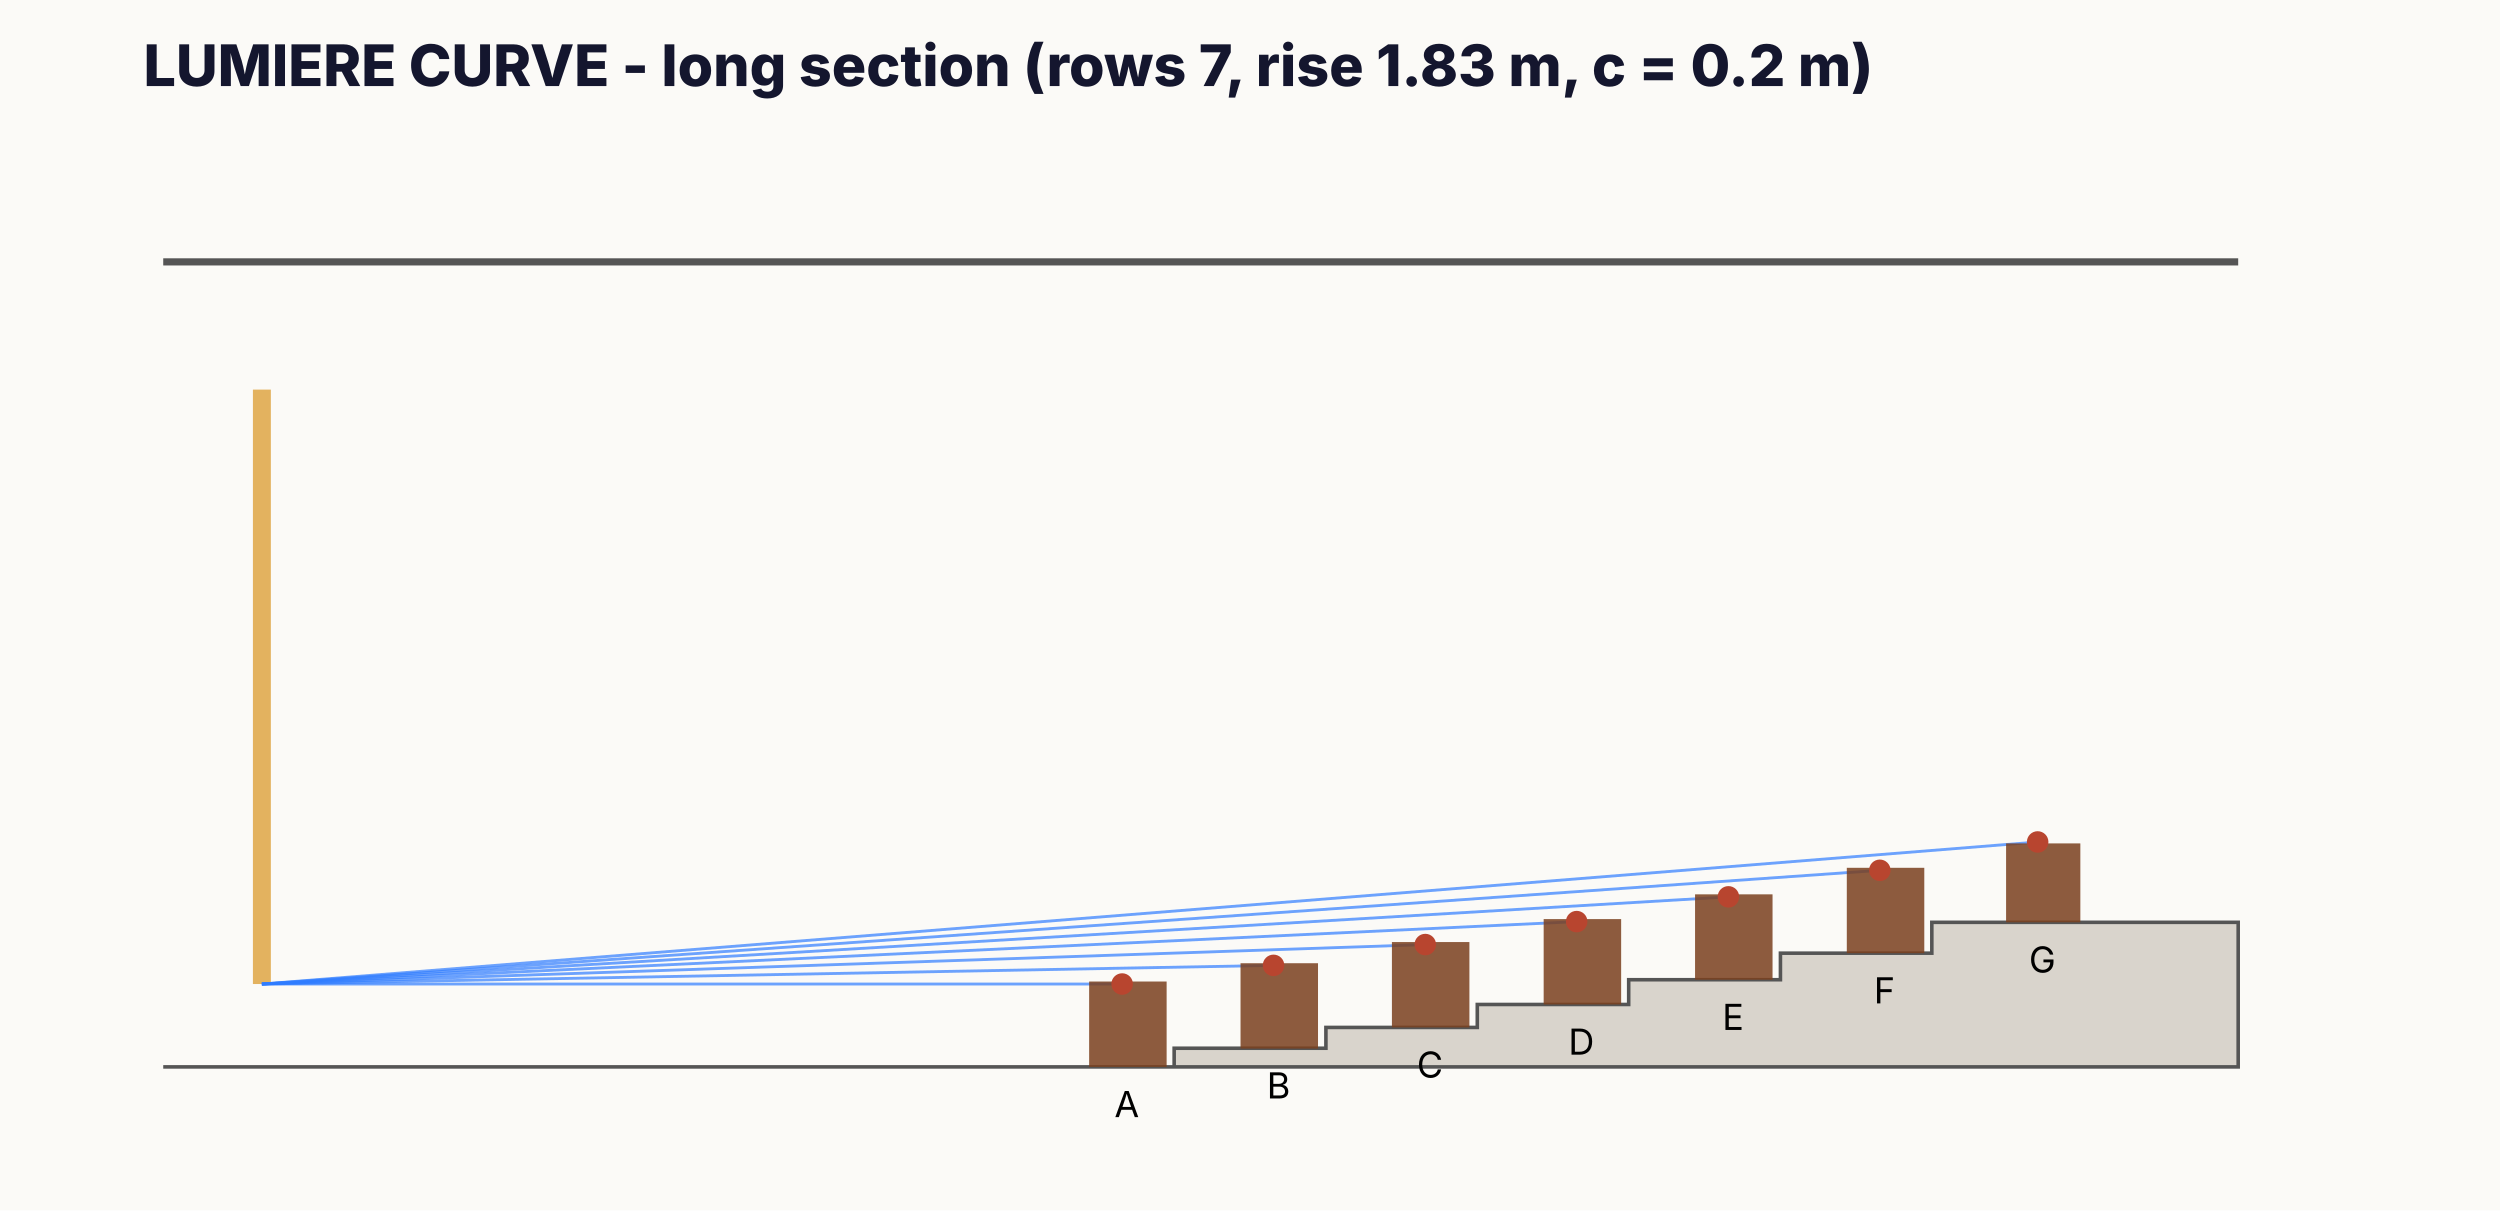
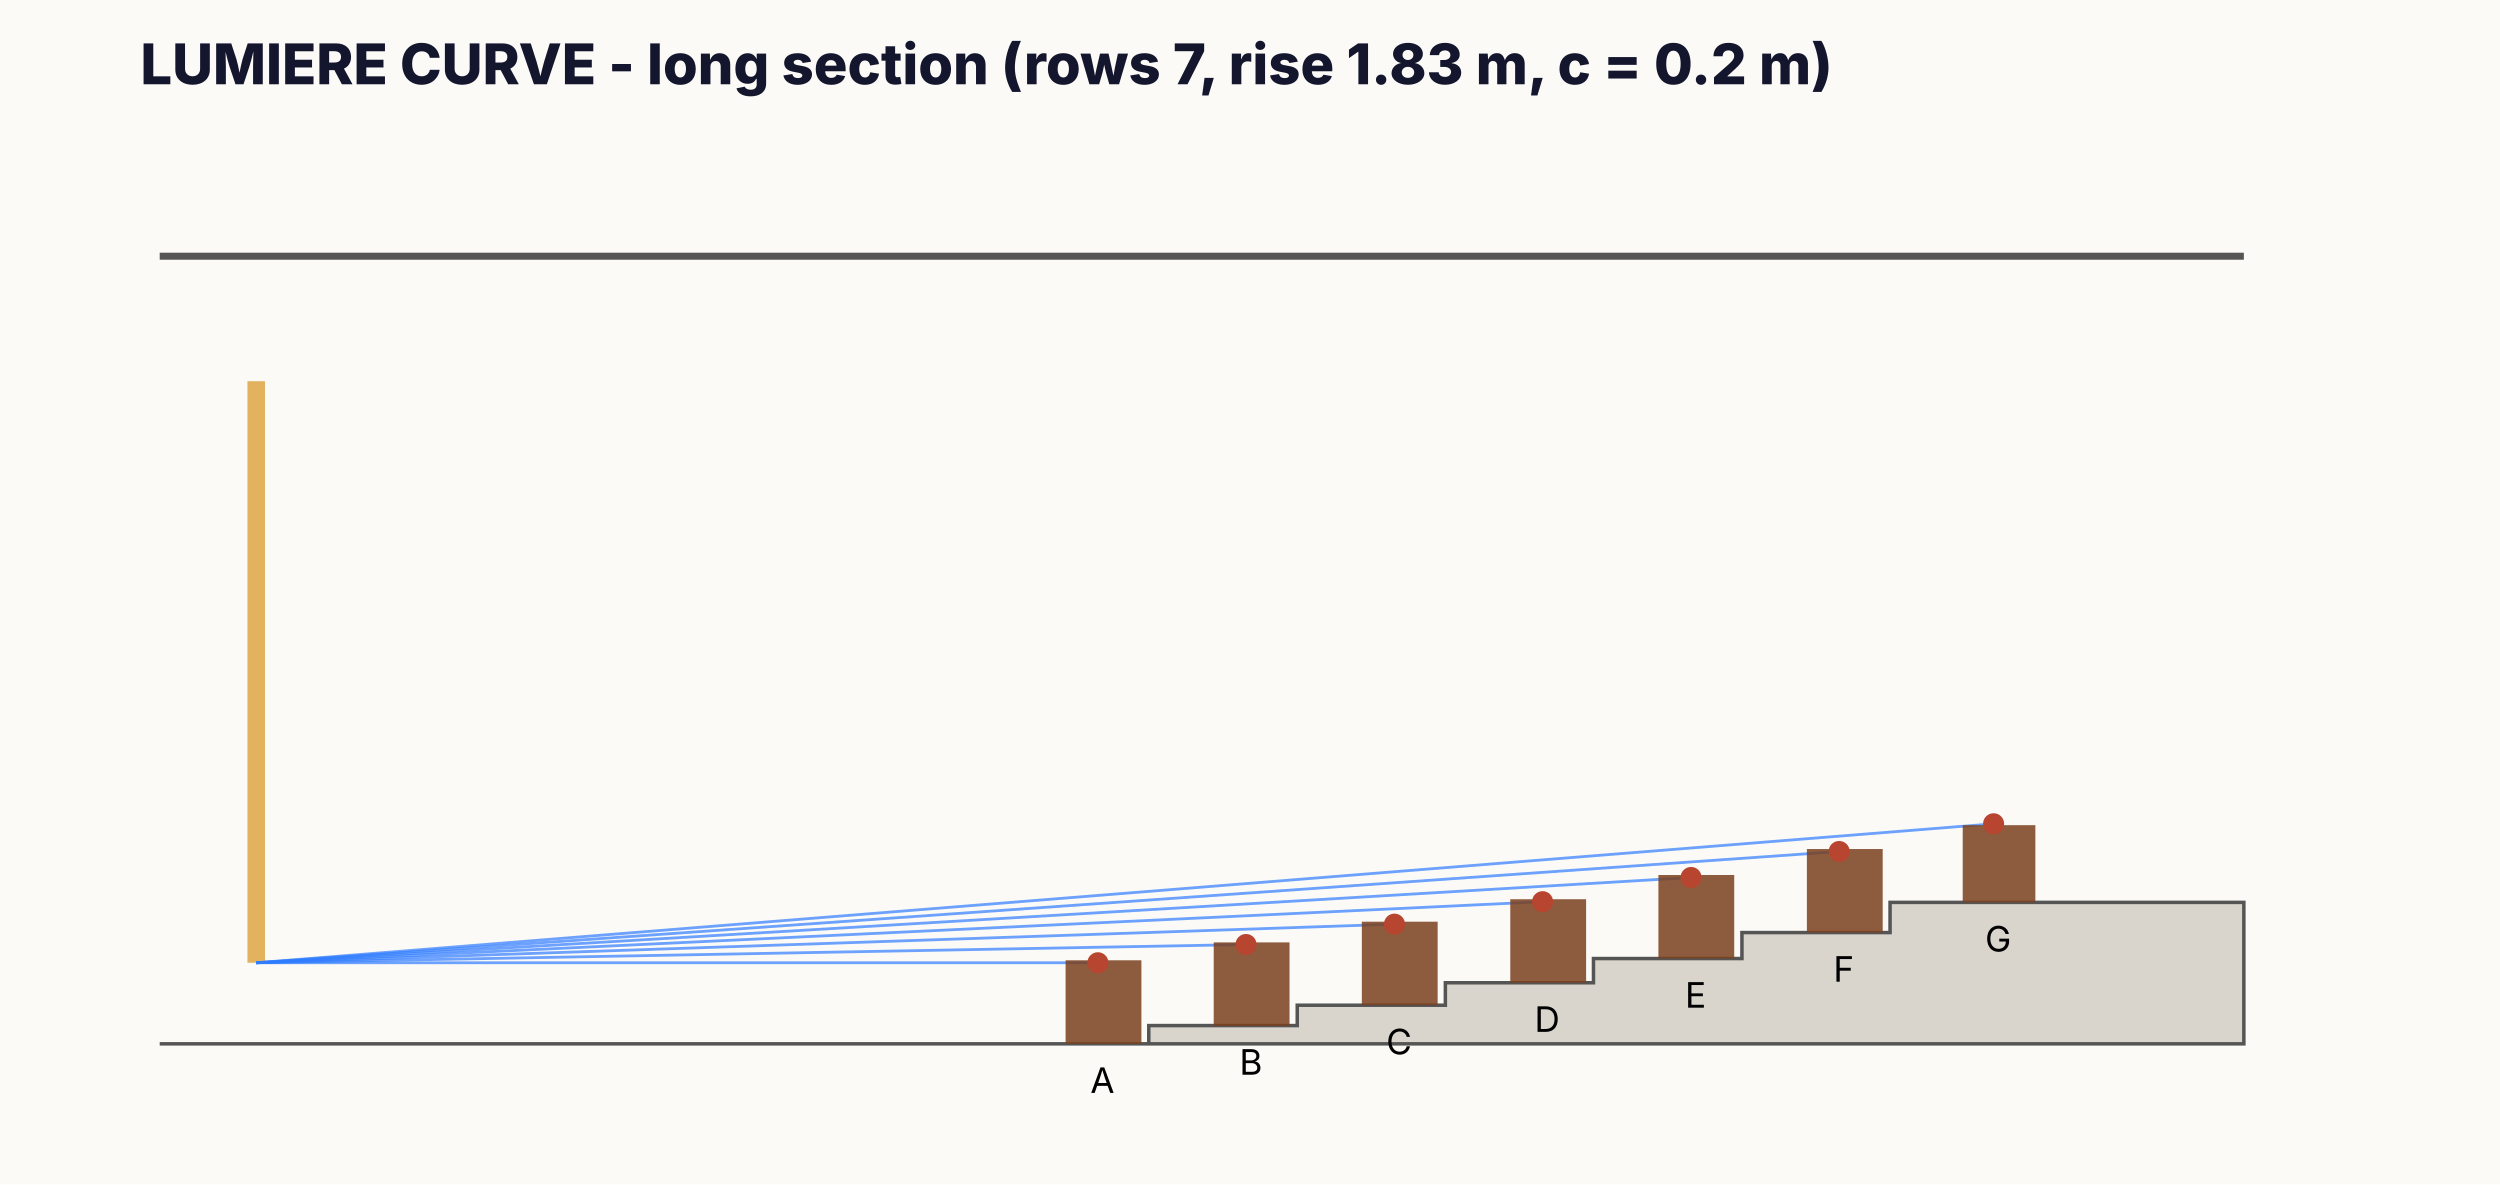
- <svg xmlns="http://www.w3.org/2000/svg" width="696.88" height="337.4" viewBox="0 0 696.88 337.4">
+ <svg xmlns="http://www.w3.org/2000/svg" width="712.28" height="337.4" viewBox="0 0 712.28 337.4">
  <rect width="100%" height="100%" fill="#fbfaf7" />
  <text x="40" y="24" font-family="Inter, Arial" font-size="16" font-weight="800" fill="#14162e">LUMIERE CURVE - long section (rows 7, rise 1.83 m, c = 0.2 m)</text>
-   <polygon points="45.5,297.4 45.5,297.4 45.5,297.4 327.3,297.4 327.3,292.2 369.6,292.2 369.6,286.4 411.8,286.4 411.8,280.0 454.0,280.0 454.0,273.1 496.3,273.1 496.3,265.7 538.5,265.7 538.5,257.1 623.9,257.1 623.9,297.4" fill="#d9d4cc" stroke="#555" />
+   <polygon points="45.5,297.4 45.5,297.4 45.5,297.4 327.3,297.4 327.3,292.2 369.6,292.2 369.6,286.4 411.8,286.4 411.8,280.0 454.0,280.0 454.0,273.1 496.3,273.1 496.3,265.7 538.5,265.7 538.5,257.1 639.3,257.1 639.3,297.4" fill="#d9d4cc" stroke="#555" />
  <line x1="73.0" y1="274.3" x2="73.0" y2="108.6" stroke="#e3b25f" stroke-width="5" />
-   <line x1="45.5" y1="73.0" x2="623.9" y2="73.0" stroke="#555" stroke-width="2" />
+   <line x1="45.5" y1="73.0" x2="639.3" y2="73.0" stroke="#555" stroke-width="2" />
  <line x1="312.8" y1="274.3" x2="73.0" y2="274.3" stroke="#2f7cff" stroke-width="0.8" opacity="0.7" />
  <rect x="303.6" y="273.6" width="21.6" height="23.8" fill="#7a3f1d" opacity="0.85" />
  <circle cx="312.8" cy="274.3" r="3" fill="#b8452f" />
  <text x="314.1" y="311.4" font-family="Inter, Arial" font-size="10" text-anchor="middle">A</text>
  <line x1="355.0" y1="269.1" x2="73.0" y2="274.3" stroke="#2f7cff" stroke-width="0.8" opacity="0.7" />
  <rect x="345.8" y="268.5" width="21.6" height="23.8" fill="#7a3f1d" opacity="0.85" />
  <circle cx="355.0" cy="269.1" r="3" fill="#b8452f" />
  <text x="356.4" y="306.2" font-family="Inter, Arial" font-size="10" text-anchor="middle">B</text>
  <line x1="397.3" y1="263.3" x2="73.0" y2="274.3" stroke="#2f7cff" stroke-width="0.8" opacity="0.7" />
  <rect x="388.0" y="262.6" width="21.6" height="23.8" fill="#7a3f1d" opacity="0.85" />
  <circle cx="397.3" cy="263.3" r="3" fill="#b8452f" />
  <text x="398.6" y="300.4" font-family="Inter, Arial" font-size="10" text-anchor="middle">C</text>
  <line x1="439.5" y1="256.9" x2="73.0" y2="274.3" stroke="#2f7cff" stroke-width="0.8" opacity="0.7" />
  <rect x="430.3" y="256.2" width="21.6" height="23.8" fill="#7a3f1d" opacity="0.85" />
  <circle cx="439.5" cy="256.9" r="3" fill="#b8452f" />
  <text x="440.8" y="294" font-family="Inter, Arial" font-size="10" text-anchor="middle">D</text>
  <line x1="481.8" y1="250.0" x2="73.0" y2="274.3" stroke="#2f7cff" stroke-width="0.8" opacity="0.7" />
  <rect x="472.5" y="249.3" width="21.6" height="23.8" fill="#7a3f1d" opacity="0.85" />
  <circle cx="481.8" cy="250.0" r="3" fill="#b8452f" />
  <text x="483.1" y="287.1" font-family="Inter, Arial" font-size="10" text-anchor="middle">E</text>
  <line x1="524.0" y1="242.6" x2="73.0" y2="274.3" stroke="#2f7cff" stroke-width="0.8" opacity="0.7" />
  <rect x="514.8" y="241.9" width="21.6" height="23.8" fill="#7a3f1d" opacity="0.85" />
  <circle cx="524.0" cy="242.6" r="3" fill="#b8452f" />
  <text x="525.3" y="279.7" font-family="Inter, Arial" font-size="10" text-anchor="middle">F</text>
  <line x1="568.0" y1="234.7" x2="73.0" y2="274.3" stroke="#2f7cff" stroke-width="0.8" opacity="0.7" />
  <rect x="559.2" y="235.1" width="20.7" height="22.0" fill="#7a3f1d" opacity="0.85" />
  <circle cx="568.0" cy="234.7" r="3" fill="#b8452f" />
  <text x="569.3" y="271.1" font-family="Inter, Arial" font-size="10" text-anchor="middle">G</text>
</svg>
